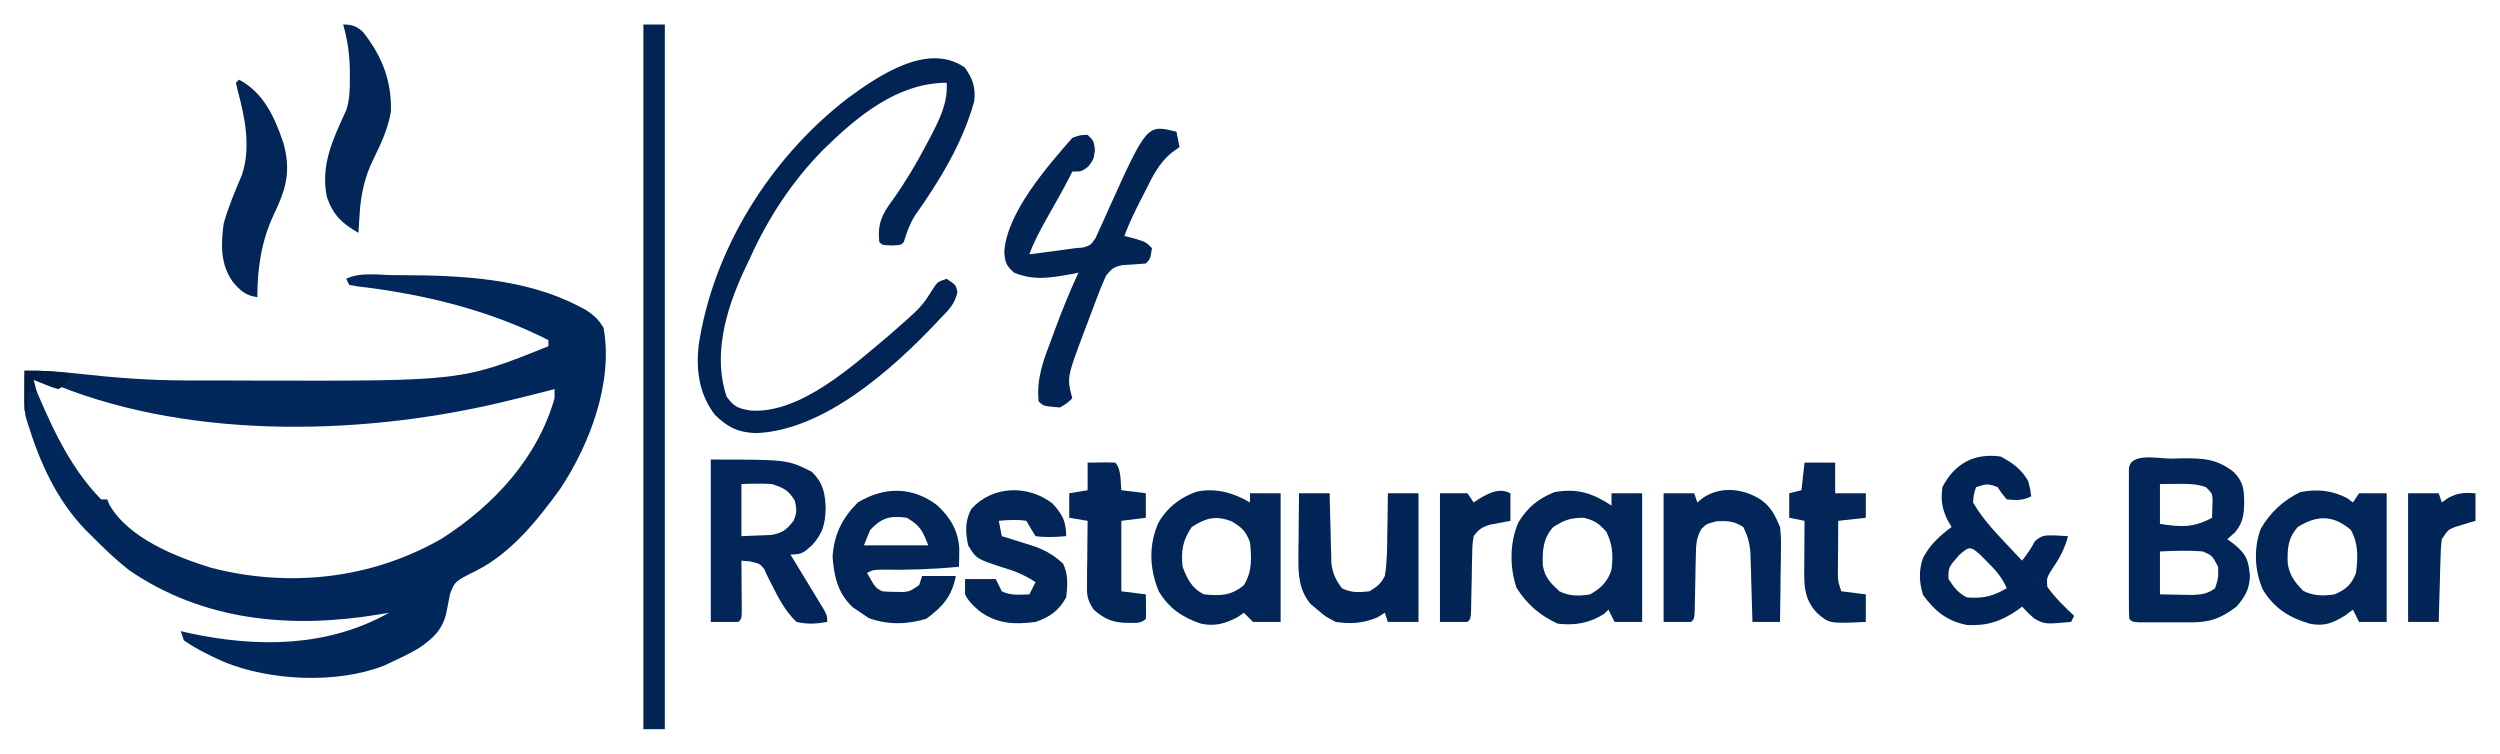
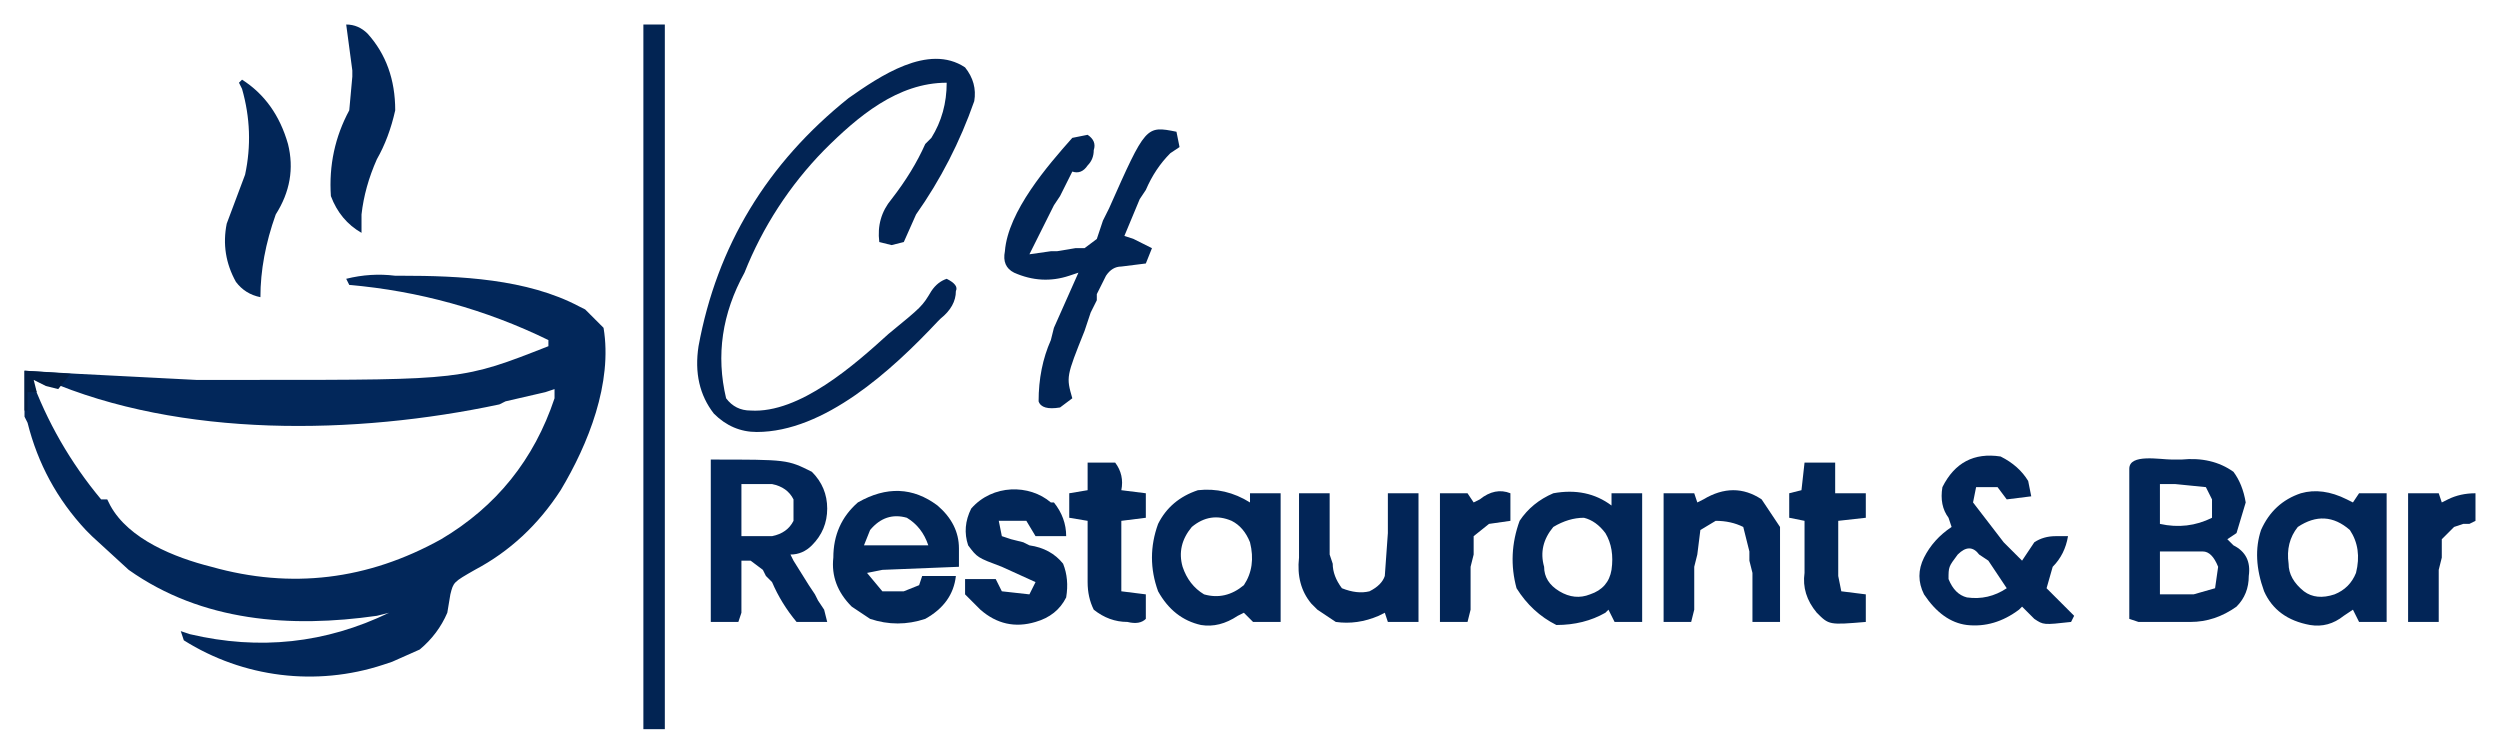
<svg xmlns="http://www.w3.org/2000/svg" viewBox="0 0 816 246">
-   <path fill="#02275A" d="M129 89.813h2.07c19.28.05 40.46 1.02 57.93 10.19.79.41 1.57.82 2.38 1.24 2.59 1.74 4.01 3.07 5.62 5.76 3.25 17.72-4.56 38.17-14.19 52.62-7.38 10.17-16.06 21.02-27.49 26.71-6.84 3.44-6.84 3.44-8.41 7.46-.44 2.1-.85 4.2-1.24 6.31-1.29 5.56-4.44 8.39-9.05 11.51-2.81 1.65-5.65 3.04-8.62 4.39-.88.41-1.75.83-2.65 1.26-15.37 6.01-37.22 4.99-52.35-1.26-4.51-2.02-8.94-4.17-13-7l-1-3c.93.21 1.85.43 2.8.65 22.23 4.77 45.04 4.64 65.2-6.65-1.29.21-2.59.43-3.92.65-28.33 4.61-56.9 2.03-81.08-14.65-4.29-3.38-8.17-7.12-12-11l-2.24-2.21c-9.39-9.83-14.81-21.95-18.76-34.79-.21-.65-.41-1.31-.62-1.98-.55-2.94-.47-5.79-.44-8.77.01-1.17.02-2.34.02-3.55.02-.89.03-1.78.04-2.7 5.83-.1 11.46.26 17.25.93 11.76 1.33 23.37 2.22 35.21 2.24.63 0 .63 0 3.84.01h8.02c3.98 0 7.96.02 11.95.04 66.48.15 66.48.15 94.73-11.22v-2c-19.41-9.83-40.64-14.99-62.2-17.51-.93-.17-1.85-.33-2.8-.49-.16-.33-.16-.33-1-2 4.61-2.31 10.9-1.2 16-1.19m-119 33.19c5.87 14.13 12.11 28.91 23 40h2c.23.57.46 1.14.7 1.73 6.26 10.95 21.74 17.04 33.18 20.58 25.46 6.59 52.29 3.73 75.33-9.52 16.84-10.8 31.16-26.1 36.79-45.79v-3c-.92.24-1.85.48-2.8.73-4.39 1.14-8.79 2.21-13.2 3.27-.73.17-1.47.35-2.22.53-46.61 10.93-103.79 11.92-148.15-7.43-2.63-1.1-2.63-1.1-4.63-1.1" />
-   <path fill="#022454" d="M314.938 22.063c2.61 3.71 3.53 6.48 3.06 10.94-3.66 13.41-11.32 26.06-19.33 37.31-1.76 2.83-2.69 5.52-3.67 8.69-1 1-1 1-4 1.12-3-.12-3-.12-4-1.12-.63-5.95.91-9.14 4.38-13.75 4.17-5.89 7.78-11.92 11.12-18.31.21-.4.21-.4 1.28-2.42 2.96-5.72 5.61-10.92 5.22-17.52-16.04.07-29.06 10.88-40.06 21.62-10.32 10.46-18.05 22.22-24.11 35.56-.74 1.63-1.51 3.25-2.29 4.86-5.69 12.51-9.88 27.09-5.35 40.46 2.4 3.3 3.79 3.83 7.81 4.5 16.38 1.14 33.73-14.98 45.46-24.78 10.33-9.05 10.33-9.05 13.92-14.72 1.62-2.5 1.62-2.5 4.62-3.5 3 2 3 2 3.5 4.26-.7 3.83-2.86 5.92-5.5 8.61-.46.49-.91.98-1.38 1.49-14.56 15.35-36.76 35.16-58.87 36.01-5.85-.22-9.23-1.89-13.43-6-5.05-6.61-6.14-14.28-5.32-22.37 4.66-31.63 23.49-61.49 48.64-80.9 9.98-7.29 26.19-18.54 38.3-10.04" />
+   <path fill="#02275a" d="M129 90h2c19 0 41 1 58 10l2 1 6 6c3 18-5 38-14 53q-11 17-28 26c-7 4-7 4-8 8l-1 6q-3 7-9 12l-9 4-3 1a77 77 0 0 1-65-8l-1-3 3 1q34 8 65-7l-4 1c-28 4-57 2-81-15l-12-11-2-2q-14-15-19-35l-1-2v-15l17 1 39 2h20c67 0 67 0 95-11v-2a184 184 0 0 0-65-18l-1-2q8-2 16-1M10 123q8 22 23 40h2l1 2c6 11 21 17 33 20q39 11 75-9 27-16 37-46v-3l-3 1-13 3-2 1c-47 10-104 11-148-8z" />
+   <path fill="#022454" d="M315 22q4 5 3 11-7 20-19 37l-4 9-4 1-4-1q-1-8 4-14 7-9 11-18l2-2q5-8 5-18c-16 0-29 11-40 22a121 121 0 0 0-26 40q-11 20-6 41 3 4 8 4c16 1 34-15 45-25 11-9 11-9 14-14q2-3 5-4 4 2 3 4 0 5-5 9l-1 1c-15 16-37 36-59 36q-8 0-14-6-7-9-5-22 9-49 49-81c10-7 26-18 38-10" />
  <path fill="#022453" d="M210 8h7v230h-7z" />
-   <path fill="#022555" d="M384 43c.17.83.17.83 1 5l-2.67 1.91c-4.15 3.46-6.21 7.82-8.58 12.59-.43.84-.87 1.68-1.31 2.55-2 3.92-3.92 7.82-5.44 11.95l3.38.88C374 79 374 79 376 81c-.54 3.54-.54 3.54-2 5-2.52.24-5.03.38-7.55.52-2.97.58-3.56 1.15-5.45 3.48-.97 2.11-1.84 4.26-2.66 6.43q-.36.93-.72 1.89c-.5 1.32-1 2.64-1.49 3.97-.75 2.01-1.51 4.01-2.28 6.02-5.63 14.96-5.63 14.96-3.85 21.69-1.62 1.56-1.62 1.56-4 3-5.43-.43-5.43-.43-7-2-.75-7.51 1.61-13.48 4.25-20.44.4-1.08.79-2.16 1.2-3.27C346.74 101.08 349.22 95 352 89c-.42.08-.42.08-2.56.51-6.76 1.21-12 2.12-18.44-.51-2.59-2.26-2.96-3.39-3.2-6.81.81-12.78 14.04-27.86 22.2-37.19 2.62-.94 2.62-.94 5-1 2 2 2 2 2.38 4.88-.38 3.12-.38 3.12-2.19 5.5C353 56 353 56 350 56c-.28.57-.56 1.15-.86 1.74-1.1 2.17-2.26 4.29-3.45 6.41-.44.78-.87 1.56-1.32 2.36-.91 1.61-1.82 3.23-2.74 4.85-2.13 3.81-4.16 7.51-5.63 11.64 2.4-.31 4.79-.62 7.19-.94.33-.04.33-.04 2.04-.26 1.92-.25 3.85-.53 5.77-.8l2.55-.21C356 80 356 80 357.57 77.75l1.33-2.96c.5-1.08 1-2.16 1.51-3.28.51-1.14 1.01-2.27 1.53-3.45C374.37 40.59 374.37 40.59 384 43" />
-   <path fill="#022658" d="M708.625 149.688c.59-.01.59-.01 3.57-.09 6.83-.05 11.35.13 16.81 4.4 3.12 3.09 3.45 5.54 3.5 9.88-.09 4.11-.33 6.69-3 9.87-.83.75-1.65 1.49-2.5 2.25.78.58 1.56 1.16 2.37 1.75 3.91 3.36 4.5 4.97 5 10.13-.13 4.35-1.5 6.8-4.37 10.12-5.02 3.79-8.51 5.13-14.73 5.14h-3.38c-1.16 0-2.32-.01-3.52-.01-1.17 0-2.34.01-3.55.01h-3.36c-1.03-.01-2.05-.01-3.1-.01-2.36-.13-2.36-.13-3.36-1.13-.1-1.59-.13-3.18-.13-4.78-.01-1.01-.01-2.03-.01-3.08v-13.95c.01-3.67 0-7.35 0-11.02v-10.3c0-1.02 0-2.04.01-3.09v-2.73c.34-5.49 9.64-3.33 13.75-3.36m-3.62 8.31v13c6.88 1.04 10.86 1.34 17-2l.12-3.87c.02-.72.05-1.44.07-2.18-.19-1.95-.19-1.95-2.19-3.95-3.25-1.14-6.34-1.1-9.76-1.06zm0 22v14c2.22.04 4.45.08 6.74.13.63.01.63.01 3.8.07 3.2-.18 4.91-.31 7.46-2.2 1.06-3.31 1.06-3.31 1-7-2-3.74-2-3.74-5-5-4.75-.42-9.22-.22-14 0" />
-   <path fill="#022557" d="M653 149c3.88 2.05 6.8 4.17 9 8 .69 2.75.69 2.75 1 5-2.83 1.41-4.87 1.32-8 1-1.62-1.94-1.62-1.94-3-4-2.99-1.22-3.84-1.05-7 0-.75 2.12-.75 2.12-1 5 2.82 4.86 6.4 8.81 10.25 12.88.55.59 1.11 1.18 1.68 1.79 1.35 1.45 2.71 2.89 4.07 4.33 1.58-2.05 2.97-3.93 4.12-6.25 2.37-2.21 3.4-2 6.57-2 1.44.06 2.87.14 4.31.25-1.06 3.87-2.48 6.8-4.75 10.06-2.28 3.59-2.28 3.59-2 6.5 2.54 3.54 5.56 6.48 8.75 9.44-.16.33-.16.33-1 2-8.62.77-8.62.77-12-1.11-1.62-1.39-1.62-1.39-4-3.89-.46.35-.92.7-1.4 1.06-5.37 3.75-10.02 5.3-16.6 4.94-6.45-1.28-10.45-4.48-14.31-9.81-1.29-4.09-1.46-8.06 0-12.09 2.31-4.41 5.35-7.13 9.31-10.1-.5-.85-.99-1.69-1.5-2.56-1.71-3.92-2.03-6.21-1.5-10.44 4.01-7.73 10.37-11.17 19-10m-13.56 32.19c-3.53 4.07-3.53 4.07-3.44 7.81 1.78 2.7 3.09 4.55 6 6 5.26.4 8.45-.34 13-3-1.53-3.63-3.72-5.99-6.5-8.75-.79-.8-1.59-1.6-2.41-2.42-3.1-2.72-3.51-2.33-6.65.36" />
-   <path fill="#022659" d="M232 150c25 0 25 0 33 4 3.74 3.74 4.3 6.88 4.5 12-.18 5.1-.95 8.15-4.5 12-2.66 2.42-3.35 3-7 3 .36.6.73 1.19 1.1 1.8 1.64 2.69 3.27 5.38 4.9 8.08.57.93 1.14 1.87 1.73 2.83.55.9 1.09 1.8 1.65 2.72.5.83 1 1.65 1.52 2.51C270 201 270 201 270 203c-3.51.64-6.51.82-10 0-3.79-3.54-6.02-8.05-8.33-12.63-.41-.8-.81-1.61-1.23-2.43-.33-.74-.67-1.47-1.01-2.23-1.43-1.71-1.43-1.71-4.58-2.46-.94-.08-1.88-.16-2.85-.25.01.57.01 1.14.02 1.73.02 2.57.03 5.14.04 7.71l.03 2.72c0 .85 0 1.71.01 2.59 0 .79.01 1.58.01 2.39C242 202 242 202 241 203h-9zm10 8v17c1.03-.04 1.03-.04 6.25-.25.58-.02.58-.02 3.52-.14 3.73-.7 4.91-1.67 7.23-4.61 1.17-2.59 1.05-3.78.44-6.56-2.03-3.44-3.66-4.16-7.44-5.44-3.38-.23-6.61-.14-10 0" />
-   <path fill="#022658" d="M526 165v-4h10v42h-9l-2-4-1.44 1.38c-4.74 3.01-9.57 3.86-15.12 3.18-5.83-2.65-9.99-6.3-13.44-11.68-2.28-6.61-2.27-15 .62-21.38 2.94-4.88 6.43-7.71 11.76-9.88 7.49-1.29 12.31.3 18.62 4.38m-19 7c-3.41 3.75-3.56 7.68-3.43 12.55.7 4 2.49 5.72 5.43 8.45 3.23 1.62 6.51 1.59 10 1 3.53-1.96 5.7-4.11 7-8 .55-4.72.43-8.13-1.69-12.44-2.43-2.69-3.82-3.69-7.31-4.56-4.43 0-6.27.7-10 3m-99-8v-3h10v42h-9l-3-3c-.68.47-1.36.95-2.06 1.44-3.98 2.11-7.45 3.1-11.96 2.12-6.05-2.03-10.48-5.03-13.79-10.62-2.99-7.39-3.31-14.74-.17-22.15 2.73-4.98 7.46-8.68 12.86-10.38 6.11-1.17 11.85.48 17.12 3.59m-19 8c-2.96 4.34-3.56 7.8-3 13 1.56 4.06 3.01 7.06 7 9 5.31.51 8.73.52 13-3 2.75-4.45 2.52-8.92 2-14-1.42-3.71-2.55-4.72-5.94-6.81-5.26-2.04-8.44-1.14-13.06 1.81m377.063-9.437c.64.47 1.28.95 1.94 1.44l2-3h9v42h-9l-2-4c-.87.64-1.73 1.28-2.63 1.94-4.07 2.48-6.78 3.59-11.54 2.62-6.61-1.94-11.58-5.06-15.21-11.06-2.75-6.14-3.08-13.64-.7-19.94 3.14-5.37 7.29-9.2 12.89-11.94 5.47-1.07 10.27-.6 15.25 1.94m-16.06 9.44c-3.24 3.67-3.46 7.13-3.29 11.85.53 3.93 2.35 6.14 4.97 8.96 3.4 1.74 6.62 1.73 10.32 1.19 3.86-1.68 5.46-3.14 7-7 .65-5.08.81-9.53-1.69-14.06-5.8-4.86-10.91-4.89-17.31-.94" />
-   <path fill="#022657" d="M306 165c4.22 3.97 6.8 8.28 7.11 14.16.01 1.94-.04 3.89-.11 5.84-8.37.79-16.59 1.08-24.98.94C285 186 285 186 283 187c2.75 4.88 2.75 4.88 5 6 2.06.17 2.06.17 4.44.19.78.01 1.56.03 2.37.04C297 193 297 193 300 191l1-3h11c-1.33 6.65-4.23 9.96-9.62 13.94-6.22 1.95-12.68 2.04-18.82-.19-.42-.29-.42-.29-2.56-1.75-.89-.6-1.77-1.2-2.69-1.81-4.91-4.65-6.07-10.01-6.56-16.5.49-7.28 3.12-12.56 8.25-17.69 8.68-5.24 17.89-5.23 26 1m-22 8-2 5h21c-1.98-4.95-2.61-6.36-7-9-5.45-.78-8.21-.01-12 4" />
-   <path fill="#022557" d="M424 161h10c.01.76.03 1.52.04 2.31.08 3.46.18 6.92.27 10.38.03 1.2.05 2.39.07 3.63.04 1.16.07 2.31.11 3.5.02 1.07.05 2.13.08 3.23.48 3.32 1.45 5.25 3.43 7.95 3.14 1.57 5.54 1.35 9 1 2.66-1.65 3.58-2.31 5-5 .77-4.6.79-9.16.81-13.81.03-1.27.05-2.53.08-3.84.06-3.11.09-6.23.11-9.35h10v42h-10l-1-3c-.78.5-1.57.99-2.38 1.5-4.68 1.94-8.61 2.24-13.62 1.5-3.38-1.75-3.38-1.75-6-4-.74-.62-1.49-1.24-2.25-1.88-3.65-4.42-4-9.26-3.95-14.83.01-1.24.02-2.49.02-3.77l.06-3.9c0-1.3.01-2.61.02-3.96.03-3.22.06-6.44.1-9.66" />
-   <path fill="#022659" d="M574.875 163.188c3.25 2.35 4.57 5.16 6.12 8.81.35 3.53.35 3.53.3 7.37-.01.68-.01 1.36-.01 2.06-.02 2.15-.06 4.3-.1 6.45-.01 1.46-.03 2.93-.04 4.4-.03 3.57-.08 7.15-.15 10.72h-9c-.01-.76-.03-1.52-.06-2.3-.09-3.47-.2-6.93-.31-10.39l-.09-3.63-.12-3.5c-.02-.53-.02-.53-.1-3.22-.32-3.03-.95-5.25-2.32-7.96-3.08-1.94-4.96-2-8.62-1.87-3.38.87-3.38.87-5.06 2.54-1.69 3-1.73 5.16-1.79 8.59-.03 1.2-.06 2.41-.1 3.64-.01 1.25-.03 2.5-.05 3.79-.05 2.48-.11 4.97-.16 7.45l-.06 3.33c-.16 2.53-.16 2.53-1.16 3.53h-9v-42h10c.34.99.66 1.98 1 3 .29-.23.29-.23 1.76-1.43 5.78-4.02 13.39-3.16 19.12.62" />
-   <path fill="#022658" d="M343.5 164.313c3.27 3.51 4.5 5.9 4.5 10.69-3.38.28-6.64.46-10 0-1.03-1.65-2.03-3.32-3-5-3.04-.47-5.95-.29-9 0l1 5c1.02.31 2.05.63 3.11.95 1.36.43 2.72.86 4.08 1.3.67.2 1.34.41 2.04.62 4.3 1.38 7.42 2.97 10.77 6.13 1.73 3.47 1.47 7.21 1 11-2.46 4.34-5.3 6.4-10 8-7.05.9-12.62.66-18.44-3.64-1.93-1.69-3.41-3.05-4.56-5.36v-5h10l2 4c2.96 1.48 5.74 1.06 9 1l2-4c-3.58-2.34-6.9-3.7-11-4.88-8.34-2.75-8.34-2.75-11-7.12-.9-4.21-1.08-8.08 1.07-11.91 6.82-7.6 18.44-7.94 26.43-1.78M78 26c8.04 4.22 11.67 12.29 14.5 20.62 2.55 9.38.91 15.03-3.23 23.62C85.29 78.86 84 87.57 84 97c-3.83-.55-5.54-2.06-8-5-4.12-5.75-3.91-12.24-3-19 1.53-5.51 3.78-10.74 6-16 2.95-8.86.94-18.78-1.44-27.55-.19-.81-.37-1.62-.56-2.45zm34-18c2.82 0 4.5.51 6.53 2.5 6.17 7.81 9.34 15.9 9.07 25.92-.96 5.73-3.33 10.67-5.87 15.85-2.77 5.75-3.96 11.31-4.35 17.67-.08 1.14-.15 2.28-.23 3.46L117 76c-5.4-3.11-8.18-5.69-10.31-11.69-2.14-10.52 2.02-18.93 6.31-28.31 1.2-3.59 1.19-6.89 1.19-10.62v-2.17c-.05-5.32-.72-10.08-2.19-15.21" />
-   <path fill="#022657" d="M589 151h10v10h10v8l-9 1q-.045 4.905-.06 9.81l-.03 2.82c0 .89 0 1.78-.01 2.7 0 .82-.01 1.65-.01 2.49C600 190 600 190 601 193l8 1v9c-11.93.56-11.93.56-16-3-3.71-4.11-4.13-7.8-4.1-13.2.01-.98.01-1.96.01-2.97l.03-3.08c0-1.03.01-2.06.01-3.13.01-2.54.03-5.08.05-7.62l-5-1v-8l4-1zm-234 0c6.93-.1 6.93-.1 9 0 2.05 2.05 1.7 6.3 2 9l8 1v8c-1.32.16-1.32.16-8 1v23l8 1c.1 6.15.1 6.15 0 8-1.63 1.63-3.44 1.25-5.69 1.31-4.87-.04-7.56-1.03-11.31-4.31-2.33-3.49-2.24-4.86-2.2-8.98.01-1.16.02-2.33.02-3.53l.06-3.68c0-1.22.01-2.45.02-3.71.03-3.04.06-6.07.1-9.1l-6-1v-8l6-1z" />
-   <path fill="#022556" d="M493 161v9c-2.25.42-4.49.85-6.74 1.27-2.66.86-3.58 1.5-5.26 3.73-.42 2.8-.42 2.8-.48 6.16l-.09 3.65c-.02 1.26-.04 2.52-.05 3.81-.06 2.5-.11 4.99-.17 7.48-.02 1.11-.03 2.22-.05 3.36C480 202 480 202 479 203h-9v-42h9l2 3c.36-.24.36-.24 2.19-1.44 3.35-1.86 6.21-3.36 9.81-1.56" />
-   <path fill="#022557" d="M786 161h10l1 3c.7-.5 1.4-.99 2.12-1.5 3.25-1.69 5.27-1.75 8.88-1.5v9c-.63.18-1.25.36-1.9.55-.41.13-.41.13-2.48.76l-2.46.74C799 173 799 173 797 176c-.32 2.82-.32 2.82-.41 6.2l-.12 3.66c-.02.63-.02.63-.09 3.83l-.12 3.86c-.1 3.15-.18 6.3-.26 9.45h-10z" />
-   <path fill="#021E45" d="M8 121c5.15-.09 9.92.15 15 1-1.75 3.88-1.75 3.88-4 5-1.95-.56-1.95-.56-4.12-1.44-.73-.28-1.45-.57-2.2-.87-.55-.23-1.11-.45-1.68-.69l1 4H9v6H8z" />
+   <path fill="#022555" d="m384 43 1 5-3 2q-5 5-8 12l-2 3-5 12 3 1 6 3-2 5-8 1q-3 0-5 3l-3 6v2l-2 4-2 6c-6 15-6 15-4 22l-4 3q-6 1-7-2 0-11 4-20l1-4 8-18-3 1q-9 3-18-1-4-2-3-7c1-13 14-28 22-37l5-1q3 2 2 5 0 3-2 5-2 3-5 2l-1 2-3 6-2 3-2 4-6 12 7-1h2l6-1h3l4-3 1-3 1-3 2-4c12-27 12-27 22-25" />
+   <path fill="#022658" d="M709 150h3q10-1 17 4 3 4 4 10l-3 10-3 2 2 2q6 3 5 10 0 6-4 10-7 5-15 5h-17l-3-1v-49c0-5 10-3 14-3m-4 8v13q9 2 17-2v-6l-2-4-10-1zm0 22v14h11l7-2 1-7q-2-5-5-5z" />
+   <path fill="#022557" d="M653 149q6 3 9 8l1 5-8 1-3-4h-7l-1 5 10 13 2 2 4 4 4-6q3-2 7-2h4q-1 6-5 10l-2 7 9 9-1 2c-9 1-9 1-12-1l-4-4-1 1q-8 6-17 5-8-1-14-10-3-6 0-12t9-10l-1-3q-3-4-2-10 6-12 19-10m-14 32c-3 4-3 4-3 8q2 5 6 6 7 1 13-3l-6-9-3-2q-3-4-7 0" />
+   <path fill="#022659" d="M232 150c25 0 25 0 33 4q5 5 5 12t-5 12q-3 3-7 3l1 2 5 8 2 3 1 2 2 3 1 4h-10q-5-6-8-13l-2-2-1-2-4-3h-3v17l-1 3h-9zm10 8v17h10q5-1 7-5v-7q-2-4-7-5z" />
+   <path fill="#022658" d="M526 165v-4h10v42h-9l-2-4-1 1q-7 4-16 4-8-4-13-12-3-11 1-22 4-6 11-9 11-2 19 4m-19 7q-5 6-3 13 0 5 5 8t10 1q6-2 7-8 1-7-2-12-3-4-7-5-5 0-10 3m-99-8v-3h10v42h-9l-3-3-2 1q-6 4-12 3-9-2-14-11-4-11 0-22 4-8 13-11 9-1 17 4m-19 8q-5 6-3 13 2 6 7 9 7 2 13-3 4-6 2-14-2-5-6-7-7-3-13 2m377-9 2 1 2-3h9v42h-9l-2-4-3 2q-5 4-11 3-11-2-15-11-4-11-1-20 4-9 13-12 7-2 15 2m-16 9q-4 5-3 12 0 5 5 9 4 3 10 1 5-2 7-7 2-8-2-14-8-7-17-1" />
+   <path fill="#022657" d="M306 165q7 6 7 14v6l-25 1-5 1 5 6h7l5-2 1-3h11q-1 9-10 14-9 3-18 0l-3-2-3-2q-7-7-6-16 0-11 8-18 14-8 26 1m-22 8-2 5h21q-2-6-7-9-7-2-12 4" />
+   <path fill="#022557" d="M424 161h10v20l1 3q0 4 3 8 5 2 9 1 4-2 5-5l1-14v-13h10v42h-10l-1-3-2 1q-7 3-14 2l-6-4-2-2q-5-6-4-15z" />
+   <path fill="#022659" d="m575 163 6 9v31h-9v-16l-1-4v-3l-2-8q-4-2-9-2l-5 3-1 8-1 4v14l-1 4h-9v-42h10l1 3 2-1q10-6 19 0" />
+   <path fill="#022658" d="M344 164q4 5 4 11h-10l-3-5h-9l1 5 3 1 4 1 2 1q7 1 11 6 2 5 1 11-3 6-10 8-10 3-18-4l-5-5v-5h10l2 4 9 1 2-4-11-5c-8-3-8-3-11-7q-2-6 1-12c7-8 19-8 26-2M79 26q11 7 15 21 3 12-4 23-5 14-5 27-5-1-8-5-5-9-3-19l6-16q3-14-1-28l-1-2zm34-18q4 0 7 3 9 10 9 25-2 9-6 16-4 9-5 18v6q-7-4-10-12-1-15 6-28l1-11v-2z" />
+   <path fill="#022657" d="M589 151h10v10h10v8l-9 1v18l1 5 8 1v9c-12 1-12 1-16-3q-5-6-4-13v-17l-5-1v-8l4-1zm-234 0h9q3 4 2 9l8 1v8l-8 1v23l8 1v8q-2 2-6 1-6 0-11-4-2-4-2-9v-20l-6-1v-8l6-1z" />
+   <path fill="#022556" d="M493 161v9l-7 1-5 4v6l-1 4v14l-1 4h-9v-42h9l2 3 2-1q5-4 10-2" />
+   <path fill="#022557" d="M786 161h10l1 3 2-1q4-2 9-2v9l-2 1h-2l-3 1-4 4v6l-1 4v17h-10z" />
+   <path fill="#021e45" d="m8 121 15 1-4 5-4-1-2-1-2-1 1 4H9v6H8z" />
</svg>
